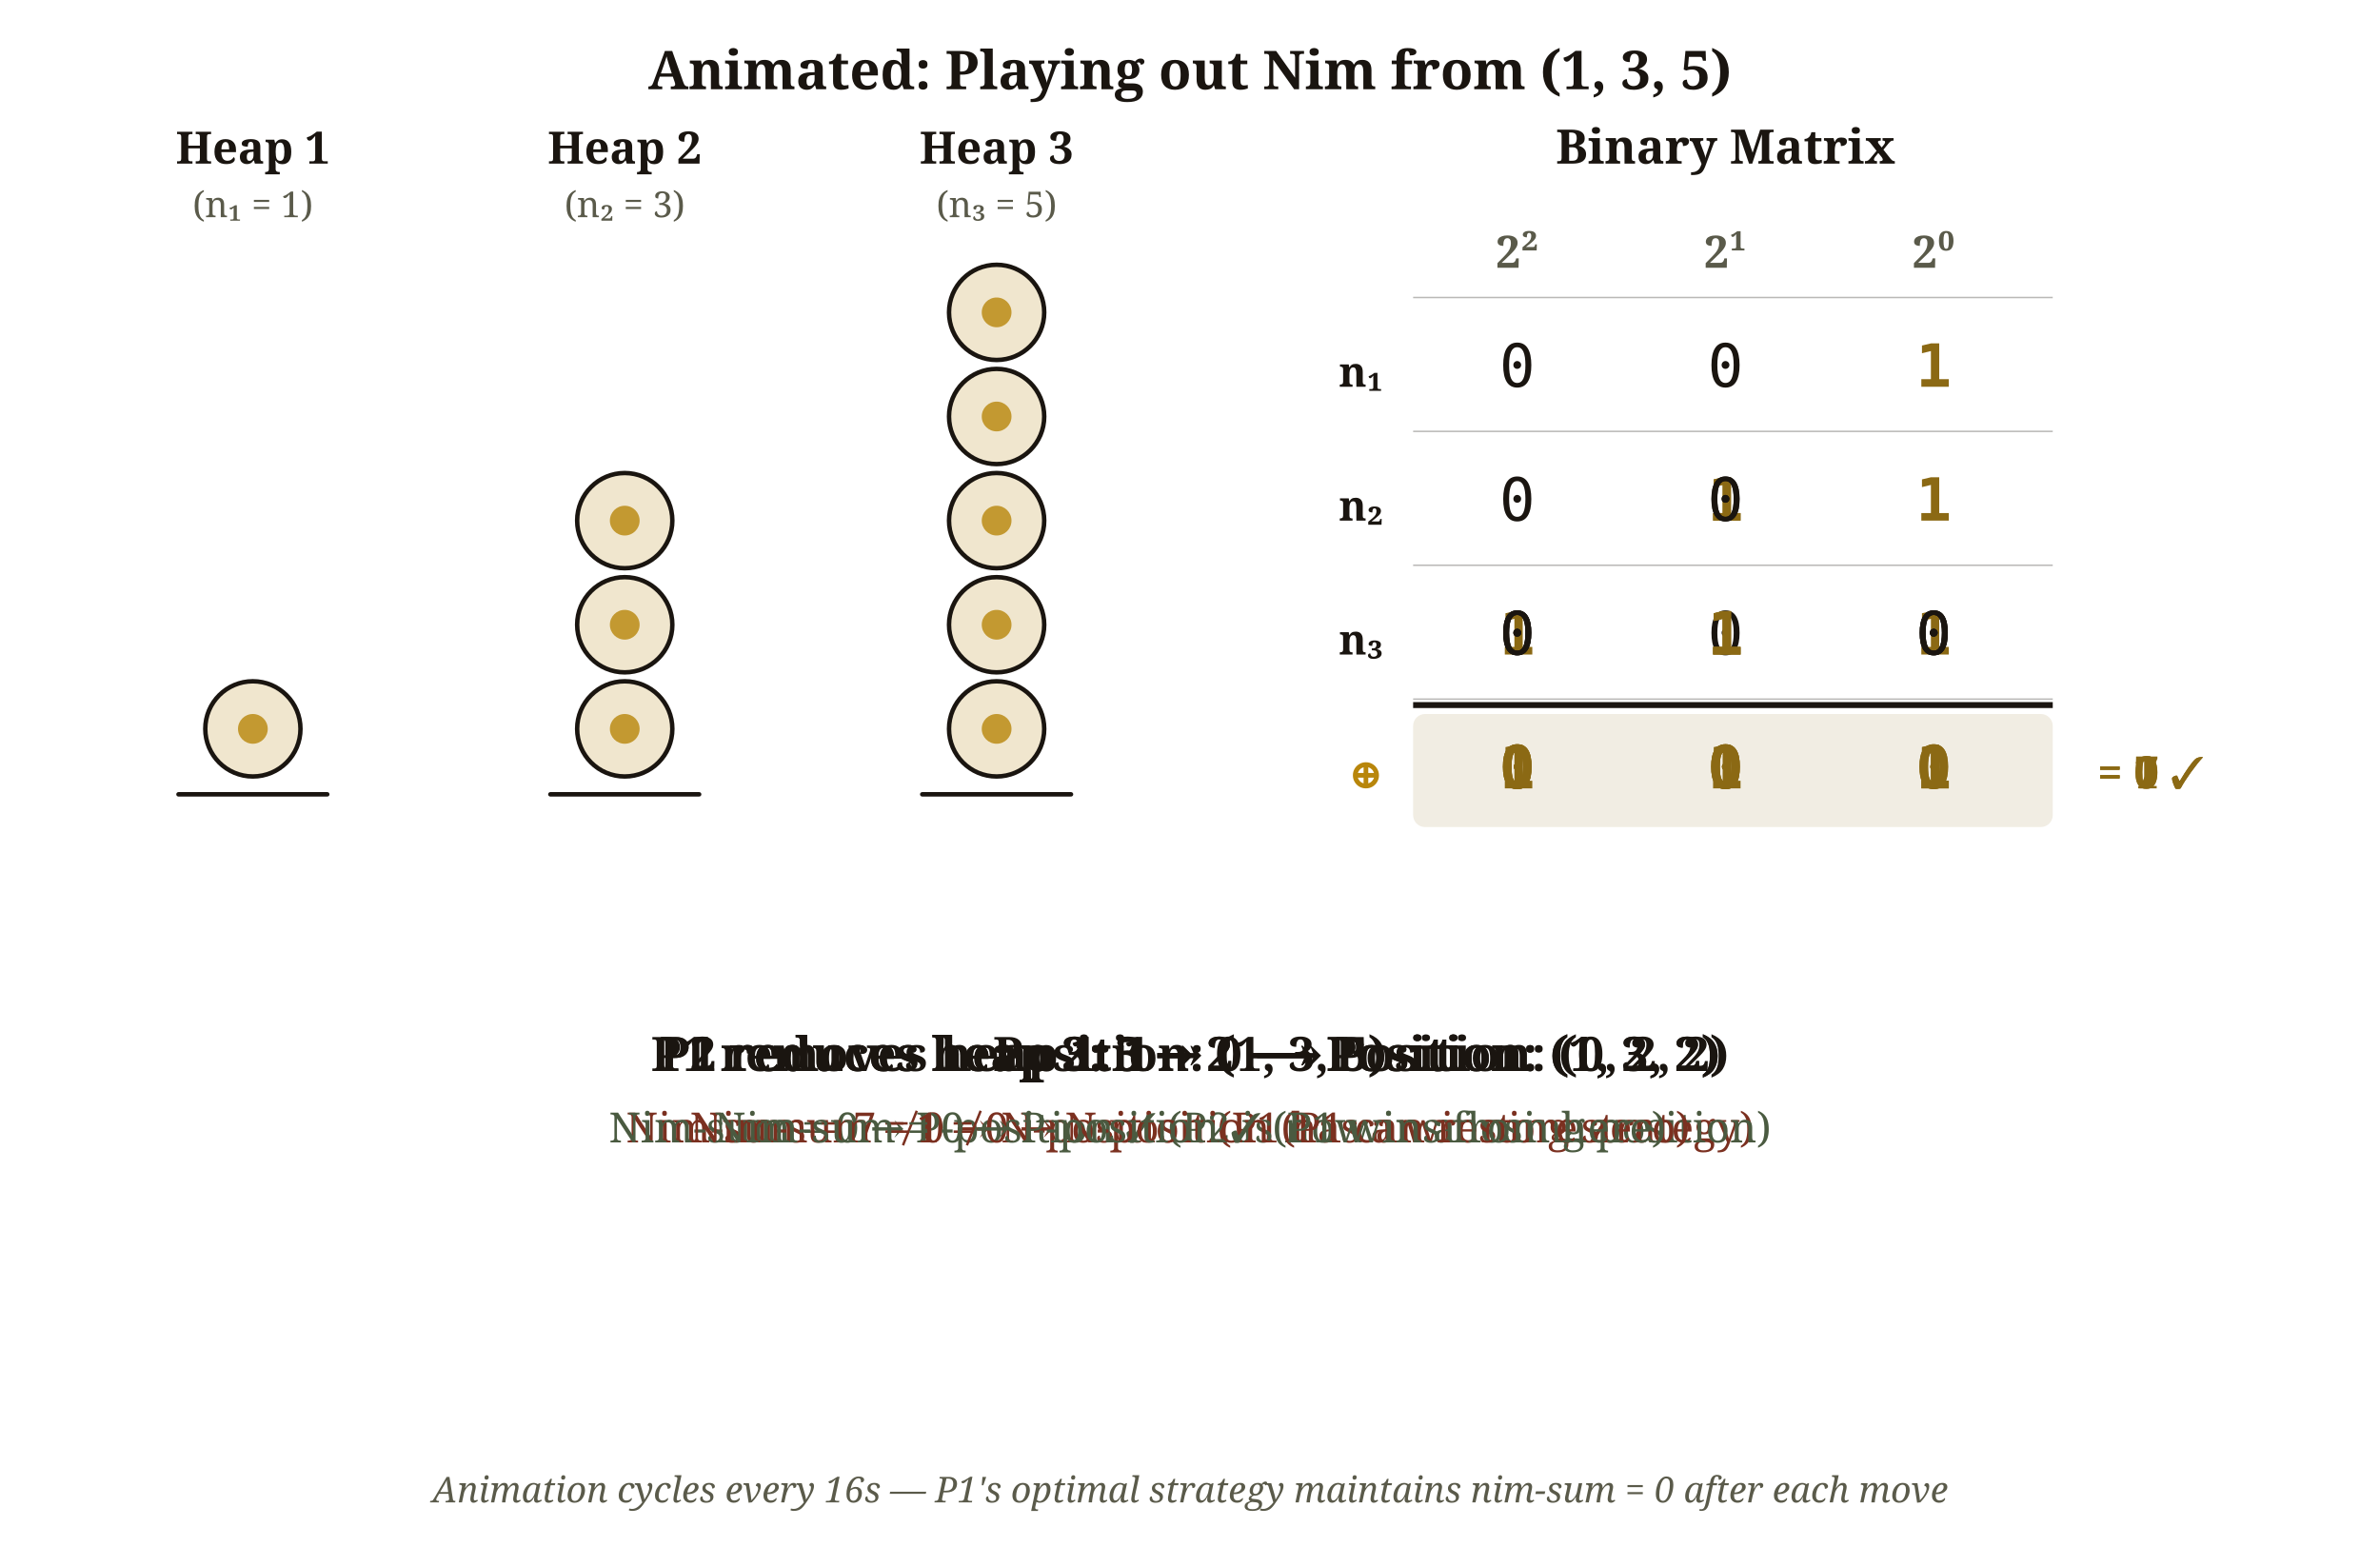
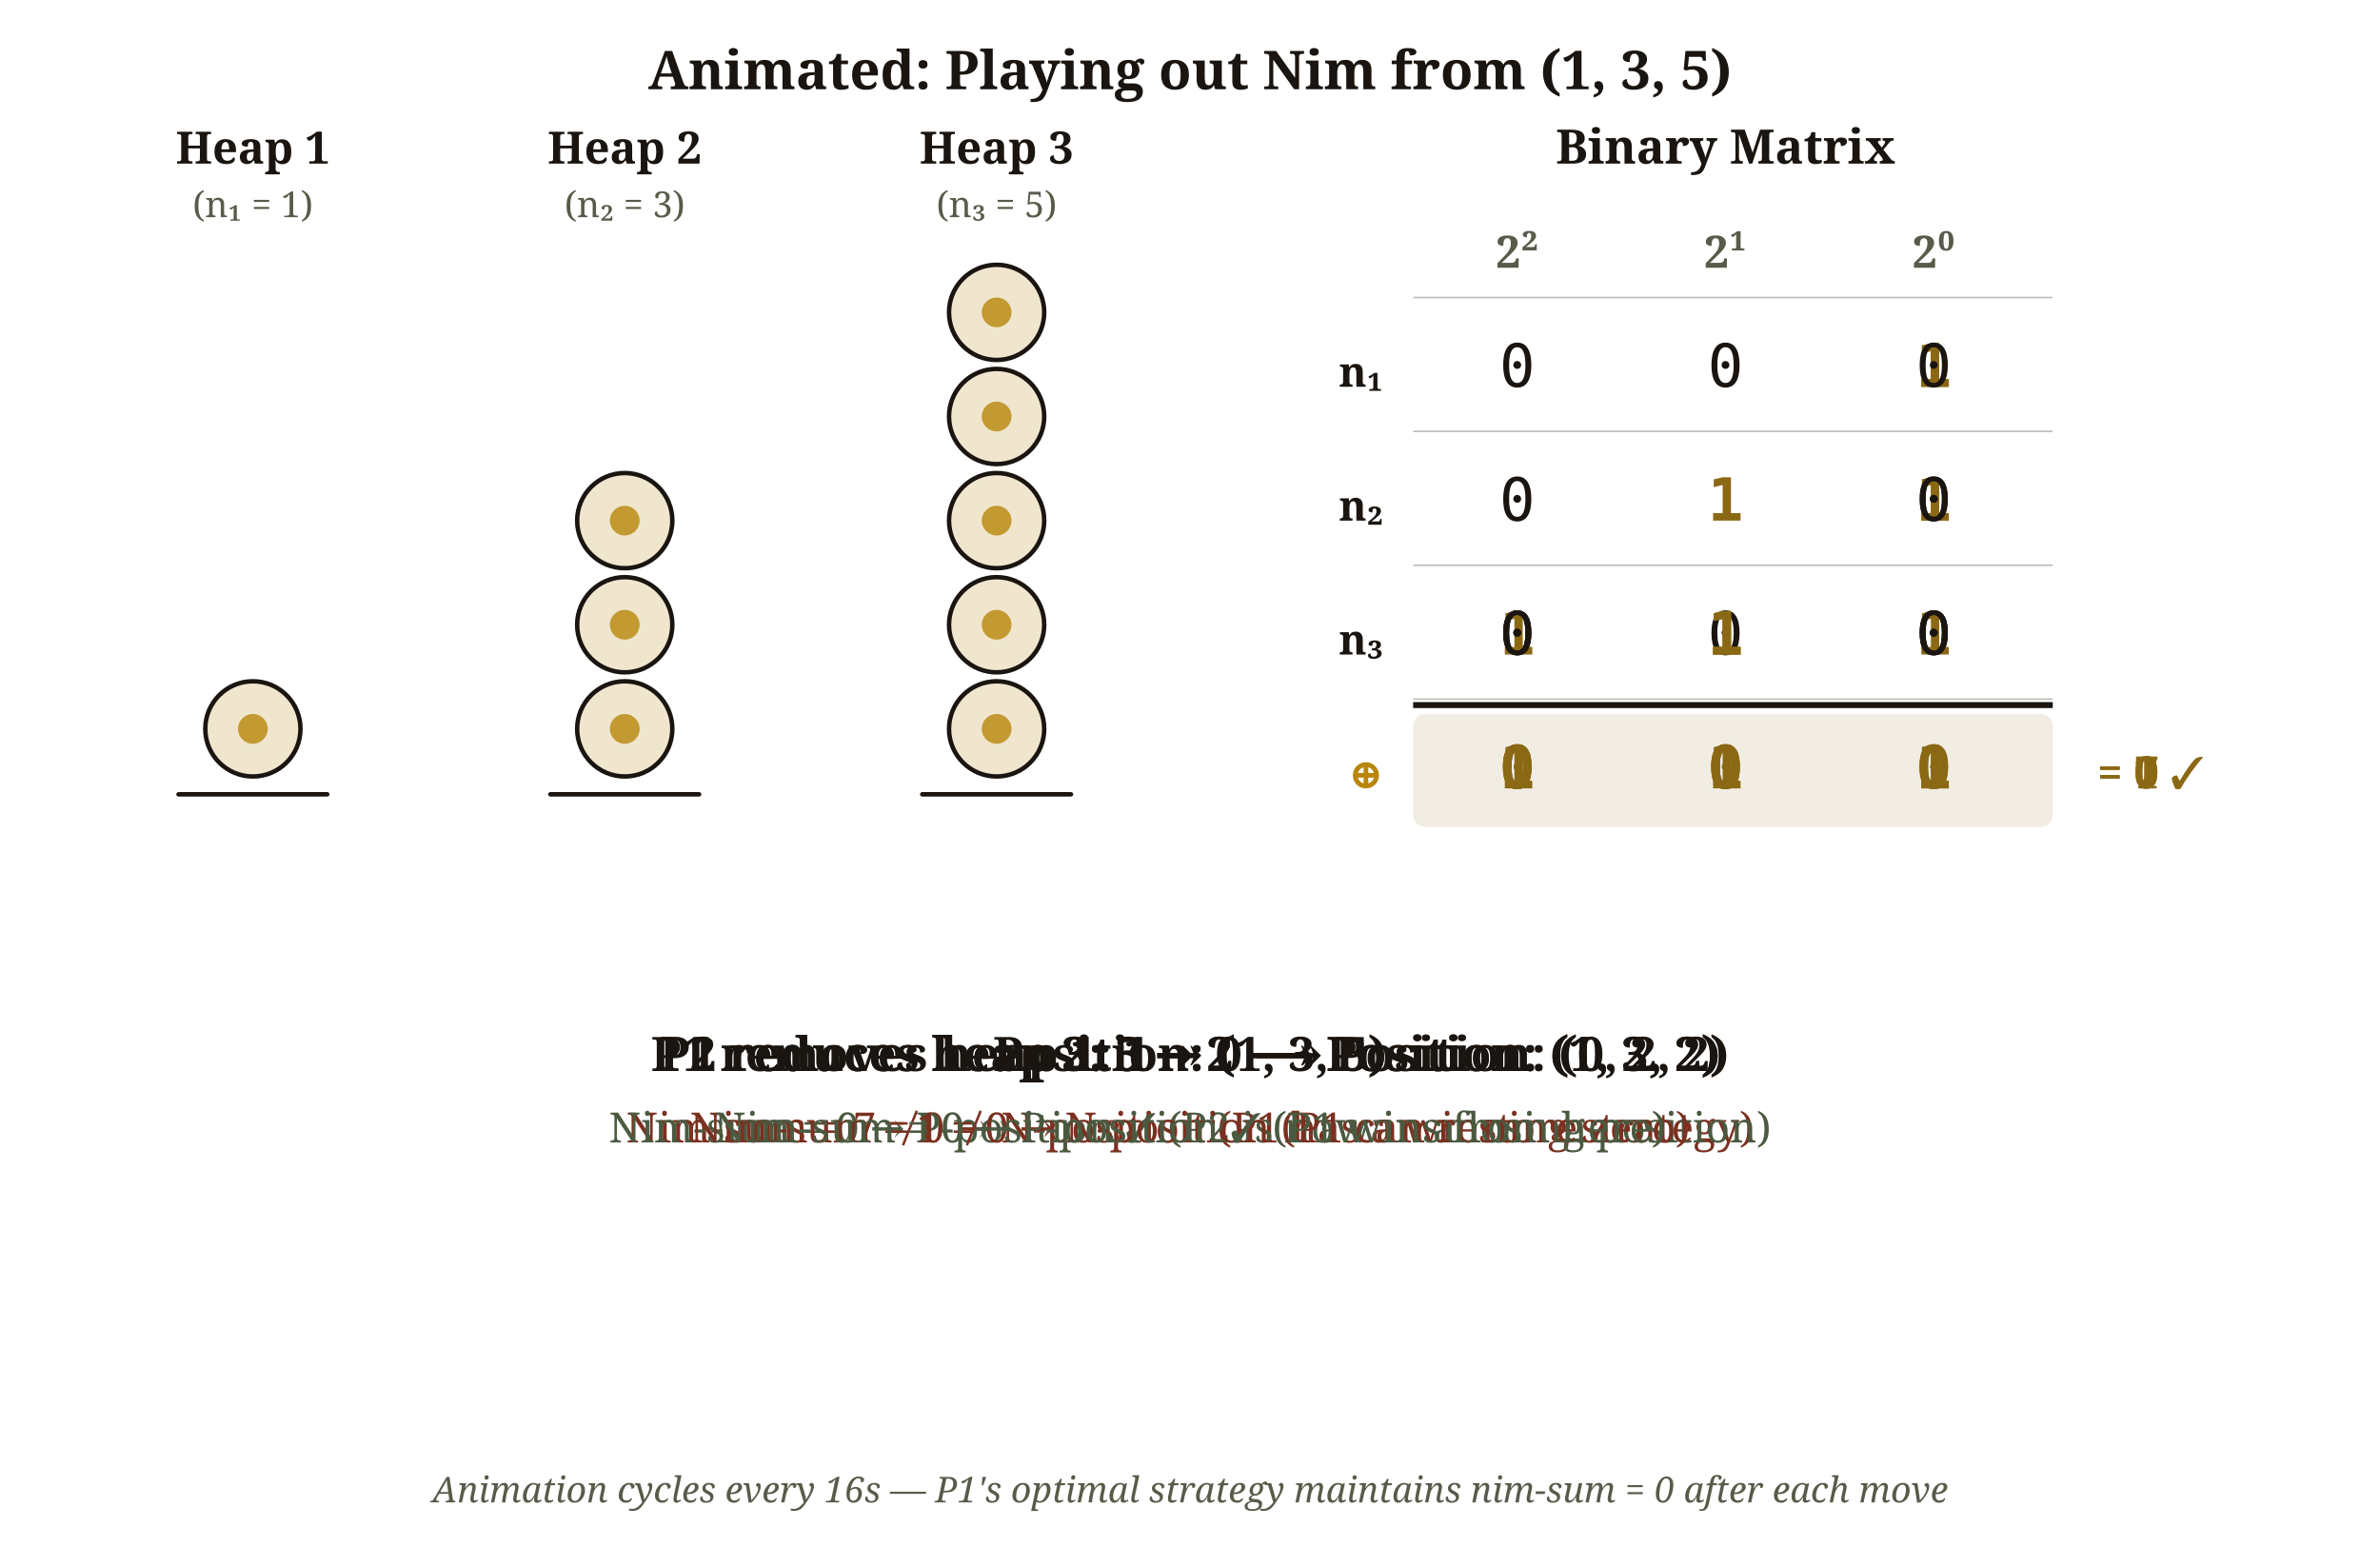
<svg xmlns="http://www.w3.org/2000/svg" width="800" height="520" viewBox="0 0 800 520">
  <style>
  /* ── Light mode defaults (MUST come first) ── */
  .bg { fill: #FAF7F2; }
  .txt { fill: #1a1510; }
  .txt-sec { fill: #5a5a4a; }
  .accent { fill: #B8860B; }
  .accent-stroke { stroke: #B8860B; }
  .olive { fill: #4A5A40; }
  .sienna { fill: #7B3020; }
  .node-fill { fill: #FAF7F2; }
  .line { stroke: #1a1510; }
  .token-outer { fill: #B8860B; fill-opacity: 0.2; stroke: #1a1510; stroke-width: 1.5; }
  .token-inner { fill: #B8860B; fill-opacity: 0.8; }
  .removed-outer { fill: #D4C9B8; fill-opacity: 0.15; stroke: #D4C9B8; stroke-width: 1; }
  .removed-inner { fill: #D4C9B8; fill-opacity: 0.3; }
  .xor-cell { fill: #8B6914; }
  .matrix-cell { fill: #1a1510; }
  .matrix-one { fill: #8B6914; }

  /* ── Dark mode: ONLY use [data-theme] since this SVG is always inlined ──
       @media (prefers-color-scheme: dark) must NOT be used here because
       PaperMod controls theme via [data-theme], not OS preference.
       If OS=dark but PaperMod=light, @media would apply cream text on cream bg. ── */
  [data-theme="dark"] .bg { fill: #111111; }
  [data-theme="dark"] .txt { fill: #e8e0d4; }
  [data-theme="dark"] .txt-sec { fill: #b0b0b0; }
  [data-theme="dark"] .accent { fill: #D4A843; }
  [data-theme="dark"] .accent-stroke { stroke: #D4A843; }
  [data-theme="dark"] .olive { fill: #8B9A6B; }
  [data-theme="dark"] .sienna { fill: #C97A50; }
  [data-theme="dark"] .node-fill { fill: #111111; }
  [data-theme="dark"] .line { stroke: #e8e0d4; }
  [data-theme="dark"] .token-outer { fill: #D4A843; fill-opacity: 0.2; stroke: #e8e0d4; }
  [data-theme="dark"] .token-inner { fill: #D4A843; }
  [data-theme="dark"] .removed-outer { fill: #2a2a2a; fill-opacity: 0.1; stroke: #2a2a2a; }
  [data-theme="dark"] .removed-inner { fill: #2a2a2a; }
  [data-theme="dark"] .xor-cell { fill: #D4A843; }
  [data-theme="dark"] .matrix-cell { fill: #c0b8a8; }
  [data-theme="dark"] .matrix-one { fill: #D4A843; }

  /* ── Animation keyframes ── */
  @keyframes remove-h3-top {
    0%, 18.75% { opacity: 1; }
    25%, 100% { opacity: 0.15; }
  }
  .h3-t5, .h3-t4, .h3-t3 {
    animation: remove-h3-top 16s infinite;
  }
  .h3-t4 { animation-delay: 0.3s; }
  .h3-t3 { animation-delay: 0.6s; }

  @keyframes show-x-h3 {
    0%, 25% { opacity: 0; }
    31.25%, 100% { opacity: 0.7; }
  }
  .x-h3 { animation: show-x-h3 16s infinite; }

  @keyframes remove-h2-top {
    0%, 43.75% { opacity: 1; }
    50%, 100% { opacity: 0.15; }
  }
  .h2-t3 { animation: remove-h2-top 16s infinite; }
  @keyframes show-x-h2 {
    0%, 50% { opacity: 0; }
    56.25%, 100% { opacity: 0.7; }
  }
  .x-h2 { animation: show-x-h2 16s infinite; }

  @keyframes remove-h1 {
    0%, 68.75% { opacity: 1; }
    75%, 100% { opacity: 0.15; }
  }
  .h1-t1 { animation: remove-h1 16s infinite; }
  @keyframes show-x-h1 {
    0%, 75% { opacity: 0; }
    81.25%, 100% { opacity: 0.7; }
  }
  .x-h1 { animation: show-x-h1 16s infinite; }

  @keyframes show-move1 {
    0%, 18.75% { opacity: 0; }
    25%, 37.5% { opacity: 1; }
    43.75%, 100% { opacity: 0.4; }
  }
  @keyframes show-move2 {
    0%, 43.75% { opacity: 0; }
    50%, 62.5% { opacity: 1; }
    68.75%, 100% { opacity: 0.4; }
  }
  @keyframes show-move3 {
    0%, 68.75% { opacity: 0; }
    75%, 100% { opacity: 1; }
  }
  .move1 { animation: show-move1 16s infinite; }
  .move2 { animation: show-move2 16s infinite; }
  .move3 { animation: show-move3 16s infinite; }

  @keyframes xor-phase0 {
    0%, 18.75% { opacity: 1; }
    25%, 100% { opacity: 0; }
  }
  @keyframes xor-phase1 {
    0%, 18.75% { opacity: 0; }
    25%, 43.75% { opacity: 1; }
    50%, 100% { opacity: 0; }
  }
  @keyframes xor-phase2 {
    0%, 43.75% { opacity: 0; }
    50%, 68.75% { opacity: 1; }
    75%, 100% { opacity: 0; }
  }
  @keyframes xor-phase3 {
    0%, 68.75% { opacity: 0; }
    75%, 100% { opacity: 1; }
  }
  .xor-p0 { animation: xor-phase0 16s infinite; }
  .xor-p1 { animation: xor-phase1 16s infinite; }
  .xor-p2 { animation: xor-phase2 16s infinite; }
  .xor-p3 { animation: xor-phase3 16s infinite; }

  @keyframes status-p0 {
    0%, 18.75% { opacity: 1; }
    25%, 100% { opacity: 0; }
  }
  @keyframes status-p1 {
    0%, 18.75% { opacity: 0; }
    25%, 43.75% { opacity: 1; }
    50%, 100% { opacity: 0; }
  }
  @keyframes status-p2 {
    0%, 43.75% { opacity: 0; }
    50%, 68.75% { opacity: 1; }
    75%, 100% { opacity: 0; }
  }
  @keyframes status-p3 {
    0%, 68.75% { opacity: 0; }
    75%, 100% { opacity: 1; }
  }
  .status-p0 { animation: status-p0 16s infinite; }
  .status-p1 { animation: status-p1 16s infinite; }
  .status-p2 { animation: status-p2 16s infinite; }
  .status-p3 { animation: status-p3 16s infinite; }
</style>
  <text x="400" y="30" text-anchor="middle" font-family="Georgia, serif" font-size="18" class="txt" fill="#1a1510" font-weight="bold">Animated: Playing out Nim from (1, 3, 5)</text>
  <g transform="translate(0, 55)">
    <g transform="translate(85, 0)">
      <text x="0" y="0" text-anchor="middle" font-family="Georgia, serif" font-size="15" class="txt" fill="#1a1510" font-weight="bold">Heap 1</text>
      <text x="0" y="18" text-anchor="middle" font-family="Georgia, serif" font-size="12" class="txt-sec" fill="#4A5A40">(n₁ = 1)</text>
      <g class="h1-t1">
        <circle cx="0" cy="190" r="16" class="token-outer" />
        <circle cx="0" cy="190" r="5" class="token-inner" />
      </g>
      <g class="x-h1" opacity="0">
        <line x1="-10" y1="180" x2="10" y2="200" stroke="#A0522D" stroke-width="3" />
        <line x1="10" y1="180" x2="-10" y2="200" stroke="#A0522D" stroke-width="3" />
      </g>
      <line x1="-25" y1="212" x2="25" y2="212" class="line" stroke="#1a1510" stroke-width="1.5" stroke-linecap="round" />
    </g>
    <g transform="translate(210, 0)">
      <text x="0" y="0" text-anchor="middle" font-family="Georgia, serif" font-size="15" class="txt" fill="#1a1510" font-weight="bold">Heap 2</text>
      <text x="0" y="18" text-anchor="middle" font-family="Georgia, serif" font-size="12" class="txt-sec" fill="#4A5A40">(n₂ = 3)</text>
      <circle cx="0" cy="190" r="16" class="token-outer" />
      <circle cx="0" cy="190" r="5" class="token-inner" />
      <circle cx="0" cy="155" r="16" class="token-outer" />
      <circle cx="0" cy="155" r="5" class="token-inner" />
      <g class="h2-t3">
        <circle cx="0" cy="120" r="16" class="token-outer" />
        <circle cx="0" cy="120" r="5" class="token-inner" />
      </g>
      <g class="x-h2" opacity="0">
        <line x1="-10" y1="110" x2="10" y2="130" stroke="#A0522D" stroke-width="3" />
        <line x1="10" y1="110" x2="-10" y2="130" stroke="#A0522D" stroke-width="3" />
      </g>
      <line x1="-25" y1="212" x2="25" y2="212" class="line" stroke="#1a1510" stroke-width="1.5" stroke-linecap="round" />
    </g>
    <g transform="translate(335, 0)">
      <text x="0" y="0" text-anchor="middle" font-family="Georgia, serif" font-size="15" class="txt" fill="#1a1510" font-weight="bold">Heap 3</text>
      <text x="0" y="18" text-anchor="middle" font-family="Georgia, serif" font-size="12" class="txt-sec" fill="#4A5A40">(n₃ = 5)</text>
      <circle cx="0" cy="190" r="16" class="token-outer" />
      <circle cx="0" cy="190" r="5" class="token-inner" />
      <circle cx="0" cy="155" r="16" class="token-outer" />
      <circle cx="0" cy="155" r="5" class="token-inner" />
      <g class="h3-t3">
        <circle cx="0" cy="120" r="16" class="token-outer" />
        <circle cx="0" cy="120" r="5" class="token-inner" />
      </g>
      <g class="h3-t4">
        <circle cx="0" cy="85" r="16" class="token-outer" />
        <circle cx="0" cy="85" r="5" class="token-inner" />
      </g>
      <g class="h3-t5">
        <circle cx="0" cy="50" r="16" class="token-outer" />
        <circle cx="0" cy="50" r="5" class="token-inner" />
      </g>
      <g class="x-h3" opacity="0">
        <line x1="-10" y1="110" x2="10" y2="130" stroke="#A0522D" stroke-width="3" />
        <line x1="10" y1="110" x2="-10" y2="130" stroke="#A0522D" stroke-width="3" />
        <line x1="-10" y1="75" x2="10" y2="95" stroke="#A0522D" stroke-width="3" />
        <line x1="10" y1="75" x2="-10" y2="95" stroke="#A0522D" stroke-width="3" />
        <line x1="-10" y1="40" x2="10" y2="60" stroke="#A0522D" stroke-width="3" />
        <line x1="10" y1="40" x2="-10" y2="60" stroke="#A0522D" stroke-width="3" />
      </g>
      <line x1="-25" y1="212" x2="25" y2="212" class="line" stroke="#1a1510" stroke-width="1.5" stroke-linecap="round" />
    </g>
  </g>
  <g transform="translate(430, 55)">
    <text x="150" y="0" text-anchor="middle" font-family="Georgia, serif" font-size="16" class="txt" fill="#1a1510" font-weight="bold">Binary Matrix</text>
    <text x="80" y="35" text-anchor="middle" font-family="Georgia, serif" font-size="15" class="txt-sec" fill="#4A5A40" font-weight="bold">2²</text>
    <text x="150" y="35" text-anchor="middle" font-family="Georgia, serif" font-size="15" class="txt-sec" fill="#4A5A40" font-weight="bold">2¹</text>
    <text x="220" y="35" text-anchor="middle" font-family="Georgia, serif" font-size="15" class="txt-sec" fill="#4A5A40" font-weight="bold">2⁰</text>
    <text x="35" y="75" text-anchor="end" font-family="Georgia, serif" font-size="14" class="txt" fill="#1a1510" font-weight="bold">n₁</text>
    <text x="35" y="120" text-anchor="end" font-family="Georgia, serif" font-size="14" class="txt" fill="#1a1510" font-weight="bold">n₂</text>
    <text x="35" y="165" text-anchor="end" font-family="Georgia, serif" font-size="14" class="txt" fill="#1a1510" font-weight="bold">n₃</text>
    <line x1="45" y1="45" x2="260" y2="45" class="line" stroke="#1a1510" stroke-width="0.5" stroke-opacity="0.3" />
    <line x1="45" y1="90" x2="260" y2="90" class="line" stroke="#1a1510" stroke-width="0.5" stroke-opacity="0.3" />
    <line x1="45" y1="135" x2="260" y2="135" class="line" stroke="#1a1510" stroke-width="0.5" stroke-opacity="0.3" />
    <line x1="45" y1="180" x2="260" y2="180" class="line" stroke="#1a1510" stroke-width="0.5" stroke-opacity="0.3" />
    <text x="80" y="75" text-anchor="middle" font-family="'JetBrains Mono', monospace" font-size="20" class="matrix-cell" fill="#1a1510">0</text>
    <text x="150" y="75" text-anchor="middle" font-family="'JetBrains Mono', monospace" font-size="20" class="matrix-cell" fill="#1a1510">0</text>
-     <text x="220" y="75" text-anchor="middle" font-family="'JetBrains Mono', monospace" font-size="20" class="matrix-one" fill="#8B6914" font-weight="bold">1</text>
+     <g class="xor-p0">
+       <text x="220" y="75" text-anchor="middle" font-family="'JetBrains Mono', monospace" font-size="20" class="matrix-one" fill="#8B6914" font-weight="bold">1</text>
+     </g>
+     <g class="xor-p1">
+       <text x="220" y="75" text-anchor="middle" font-family="'JetBrains Mono', monospace" font-size="20" class="matrix-one" fill="#8B6914" font-weight="bold">1</text>
+     </g>
+     <g class="xor-p2">
+       <text x="220" y="75" text-anchor="middle" font-family="'JetBrains Mono', monospace" font-size="20" class="matrix-one" fill="#8B6914" font-weight="bold">1</text>
+     </g>
+     <g class="xor-p3">
+       <text x="220" y="75" text-anchor="middle" font-family="'JetBrains Mono', monospace" font-size="20" class="matrix-cell" fill="#1a1510">0</text>
+     </g>
    <text x="80" y="120" text-anchor="middle" font-family="'JetBrains Mono', monospace" font-size="20" class="matrix-cell" fill="#1a1510">0</text>
-     <g class="xor-p0">
-       <text x="150" y="120" text-anchor="middle" font-family="'JetBrains Mono', monospace" font-size="20" class="matrix-one" fill="#8B6914" font-weight="bold">1</text>
-     </g>
-     <g class="xor-p1">
-       <text x="150" y="120" text-anchor="middle" font-family="'JetBrains Mono', monospace" font-size="20" class="matrix-one" fill="#8B6914" font-weight="bold">1</text>
-     </g>
-     <g class="xor-p2">
-       <text x="150" y="120" text-anchor="middle" font-family="'JetBrains Mono', monospace" font-size="20" class="matrix-cell" fill="#1a1510">0</text>
-     </g>
-     <g class="xor-p3">
-       <text x="150" y="120" text-anchor="middle" font-family="'JetBrains Mono', monospace" font-size="20" class="matrix-cell" fill="#1a1510">0</text>
-     </g>
-     <text x="220" y="120" text-anchor="middle" font-family="'JetBrains Mono', monospace" font-size="20" class="matrix-one" fill="#8B6914" font-weight="bold">1</text>
+     <text x="150" y="120" text-anchor="middle" font-family="'JetBrains Mono', monospace" font-size="20" class="matrix-one" fill="#8B6914" font-weight="bold">1</text>
+     <g class="xor-p0">
+       <text x="220" y="120" text-anchor="middle" font-family="'JetBrains Mono', monospace" font-size="20" class="matrix-one" fill="#8B6914" font-weight="bold">1</text>
+     </g>
+     <g class="xor-p1">
+       <text x="220" y="120" text-anchor="middle" font-family="'JetBrains Mono', monospace" font-size="20" class="matrix-one" fill="#8B6914" font-weight="bold">1</text>
+     </g>
+     <g class="xor-p2">
+       <text x="220" y="120" text-anchor="middle" font-family="'JetBrains Mono', monospace" font-size="20" class="matrix-cell" fill="#1a1510">0</text>
+     </g>
+     <g class="xor-p3">
+       <text x="220" y="120" text-anchor="middle" font-family="'JetBrains Mono', monospace" font-size="20" class="matrix-cell" fill="#1a1510">0</text>
+     </g>
    <g class="xor-p0">
      <text x="80" y="165" text-anchor="middle" font-family="'JetBrains Mono', monospace" font-size="20" class="matrix-one" fill="#8B6914" font-weight="bold">1</text>
    </g>
    <g class="xor-p1">
      <text x="80" y="165" text-anchor="middle" font-family="'JetBrains Mono', monospace" font-size="20" class="matrix-cell" fill="#1a1510">0</text>
    </g>
    <g class="xor-p2">
      <text x="80" y="165" text-anchor="middle" font-family="'JetBrains Mono', monospace" font-size="20" class="matrix-cell" fill="#1a1510">0</text>
    </g>
    <g class="xor-p3">
      <text x="80" y="165" text-anchor="middle" font-family="'JetBrains Mono', monospace" font-size="20" class="matrix-cell" fill="#1a1510">0</text>
    </g>
    <g class="xor-p0">
      <text x="150" y="165" text-anchor="middle" font-family="'JetBrains Mono', monospace" font-size="20" class="matrix-cell" fill="#1a1510">0</text>
    </g>
    <g class="xor-p1">
      <text x="150" y="165" text-anchor="middle" font-family="'JetBrains Mono', monospace" font-size="20" class="matrix-one" fill="#8B6914" font-weight="bold">1</text>
    </g>
    <g class="xor-p2">
      <text x="150" y="165" text-anchor="middle" font-family="'JetBrains Mono', monospace" font-size="20" class="matrix-one" fill="#8B6914" font-weight="bold">1</text>
    </g>
    <g class="xor-p3">
      <text x="150" y="165" text-anchor="middle" font-family="'JetBrains Mono', monospace" font-size="20" class="matrix-one" fill="#8B6914" font-weight="bold">1</text>
    </g>
    <g class="xor-p0">
      <text x="220" y="165" text-anchor="middle" font-family="'JetBrains Mono', monospace" font-size="20" class="matrix-one" fill="#8B6914" font-weight="bold">1</text>
    </g>
    <g class="xor-p1">
      <text x="220" y="165" text-anchor="middle" font-family="'JetBrains Mono', monospace" font-size="20" class="matrix-cell" fill="#1a1510">0</text>
    </g>
    <g class="xor-p2">
      <text x="220" y="165" text-anchor="middle" font-family="'JetBrains Mono', monospace" font-size="20" class="matrix-cell" fill="#1a1510">0</text>
    </g>
    <g class="xor-p3">
      <text x="220" y="165" text-anchor="middle" font-family="'JetBrains Mono', monospace" font-size="20" class="matrix-cell" fill="#1a1510">0</text>
    </g>
    <line x1="45" y1="182" x2="260" y2="182" class="line" stroke="#1a1510" stroke-width="2" />
    <rect x="45" y="185" width="215" height="38" rx="4" fill="#8B6914" fill-opacity="0.12" />
    <text x="35" y="210" text-anchor="end" font-family="Georgia, serif" font-size="14" class="accent" fill="#8B6914" font-weight="bold">⊕</text>
    <g class="xor-p0">
      <text x="80" y="210" text-anchor="middle" font-family="'JetBrains Mono', monospace" font-size="20" class="xor-cell" fill="#8B6914" font-weight="bold">1</text>
      <text x="150" y="210" text-anchor="middle" font-family="'JetBrains Mono', monospace" font-size="20" class="xor-cell" fill="#8B6914" font-weight="bold">1</text>
      <text x="220" y="210" text-anchor="middle" font-family="'JetBrains Mono', monospace" font-size="20" class="xor-cell" fill="#8B6914" font-weight="bold">1</text>
      <text x="275" y="210" text-anchor="start" font-family="Georgia, serif" font-size="15" class="xor-cell" fill="#8B6914" font-weight="bold">= 7</text>
    </g>
    <g class="xor-p1">
      <text x="80" y="210" text-anchor="middle" font-family="'JetBrains Mono', monospace" font-size="20" class="xor-cell" fill="#8B6914" font-weight="bold">0</text>
      <text x="150" y="210" text-anchor="middle" font-family="'JetBrains Mono', monospace" font-size="20" class="xor-cell" fill="#8B6914" font-weight="bold">0</text>
      <text x="220" y="210" text-anchor="middle" font-family="'JetBrains Mono', monospace" font-size="20" class="xor-cell" fill="#8B6914" font-weight="bold">0</text>
      <text x="275" y="210" text-anchor="start" font-family="Georgia, serif" font-size="15" class="xor-cell" fill="#8B6914" font-weight="bold">= 0 ✓</text>
    </g>
    <g class="xor-p2">
      <text x="80" y="210" text-anchor="middle" font-family="'JetBrains Mono', monospace" font-size="20" class="xor-cell" fill="#8B6914" font-weight="bold">0</text>
      <text x="150" y="210" text-anchor="middle" font-family="'JetBrains Mono', monospace" font-size="20" class="xor-cell" fill="#8B6914" font-weight="bold">0</text>
      <text x="220" y="210" text-anchor="middle" font-family="'JetBrains Mono', monospace" font-size="20" class="xor-cell" fill="#8B6914" font-weight="bold">1</text>
      <text x="275" y="210" text-anchor="start" font-family="Georgia, serif" font-size="15" class="xor-cell" fill="#8B6914" font-weight="bold">= 1</text>
    </g>
    <g class="xor-p3">
      <text x="80" y="210" text-anchor="middle" font-family="'JetBrains Mono', monospace" font-size="20" class="xor-cell" fill="#8B6914" font-weight="bold">0</text>
      <text x="150" y="210" text-anchor="middle" font-family="'JetBrains Mono', monospace" font-size="20" class="xor-cell" fill="#8B6914" font-weight="bold">0</text>
      <text x="220" y="210" text-anchor="middle" font-family="'JetBrains Mono', monospace" font-size="20" class="xor-cell" fill="#8B6914" font-weight="bold">0</text>
      <text x="275" y="210" text-anchor="start" font-family="Georgia, serif" font-size="15" class="xor-cell" fill="#8B6914" font-weight="bold">= 0 ✓</text>
    </g>
  </g>
  <g transform="translate(400, 360)">
    <g class="status-p0">
      <text x="0" y="0" font-family="Georgia, serif" font-size="16" class="txt" fill="#1a1510" font-weight="bold" text-anchor="middle">Position: (1, 3, 5)</text>
      <text x="0" y="24" font-family="Georgia, serif" font-size="14" class="sienna" fill="#7B3020" text-anchor="middle">Nim-sum = 7 ≠ 0 → N-position (P1 has a winning strategy)</text>
    </g>
    <g class="status-p1">
      <text x="0" y="0" font-family="Georgia, serif" font-size="16" class="txt" fill="#1a1510" font-weight="bold" text-anchor="middle">P1 reduces heap 3: 5 → 2  ⟶  Position: (1, 3, 2)</text>
      <text x="0" y="24" font-family="Georgia, serif" font-size="14" class="olive" fill="#4A5A40" text-anchor="middle">Nim-sum = 0 → P-position ✓  (P2 is now in a losing position)</text>
    </g>
    <g class="status-p2">
      <text x="0" y="0" font-family="Georgia, serif" font-size="16" class="txt" fill="#1a1510" font-weight="bold" text-anchor="middle">P2 reduces heap 2: 3 → 2  ⟶  Position: (1, 2, 2)</text>
      <text x="0" y="24" font-family="Georgia, serif" font-size="14" class="sienna" fill="#7B3020" text-anchor="middle">Nim-sum = 1 ≠ 0 → N-position  (P1 can restore zero)</text>
    </g>
    <g class="status-p3">
      <text x="0" y="0" font-family="Georgia, serif" font-size="16" class="txt" fill="#1a1510" font-weight="bold" text-anchor="middle">P1 removes heap 1: 1 → 0  ⟶  Position: (0, 2, 2)</text>
      <text x="0" y="24" font-family="Georgia, serif" font-size="14" class="olive" fill="#4A5A40" text-anchor="middle">Nim-sum = 0 → P-position ✓  (P1 wins from here)</text>
    </g>
    <g transform="translate(0, 55)">
      <g class="move1" opacity="0">
        <rect x="-75" y="-15" width="150" height="24" rx="12" fill="#8B6914" fill-opacity="0.2" />
        <text x="0" y="3" text-anchor="middle" font-family="Georgia, serif" font-size="13" class="accent" fill="#8B6914" font-weight="bold">Move 1: P1 ★</text>
      </g>
      <g class="move2" opacity="0">
        <rect x="-75" y="15" width="150" height="24" rx="12" fill="#4A5A40" fill-opacity="0.2" />
        <text x="0" y="33" text-anchor="middle" font-family="Georgia, serif" font-size="13" class="olive" fill="#4A5A40" font-weight="bold">Move 2: P2</text>
      </g>
      <g class="move3" opacity="0">
        <rect x="-75" y="45" width="150" height="24" rx="12" fill="#8B6914" fill-opacity="0.2" />
        <text x="0" y="63" text-anchor="middle" font-family="Georgia, serif" font-size="13" class="accent" fill="#8B6914" font-weight="bold">Move 3: P1 ★</text>
      </g>
    </g>
  </g>
  <text x="400" y="505" text-anchor="middle" font-family="Georgia, serif" font-size="12" class="txt-sec" fill="#4A5A40" font-style="italic">Animation cycles every 16s — P1's optimal strategy maintains nim-sum = 0 after each move</text>
</svg>
